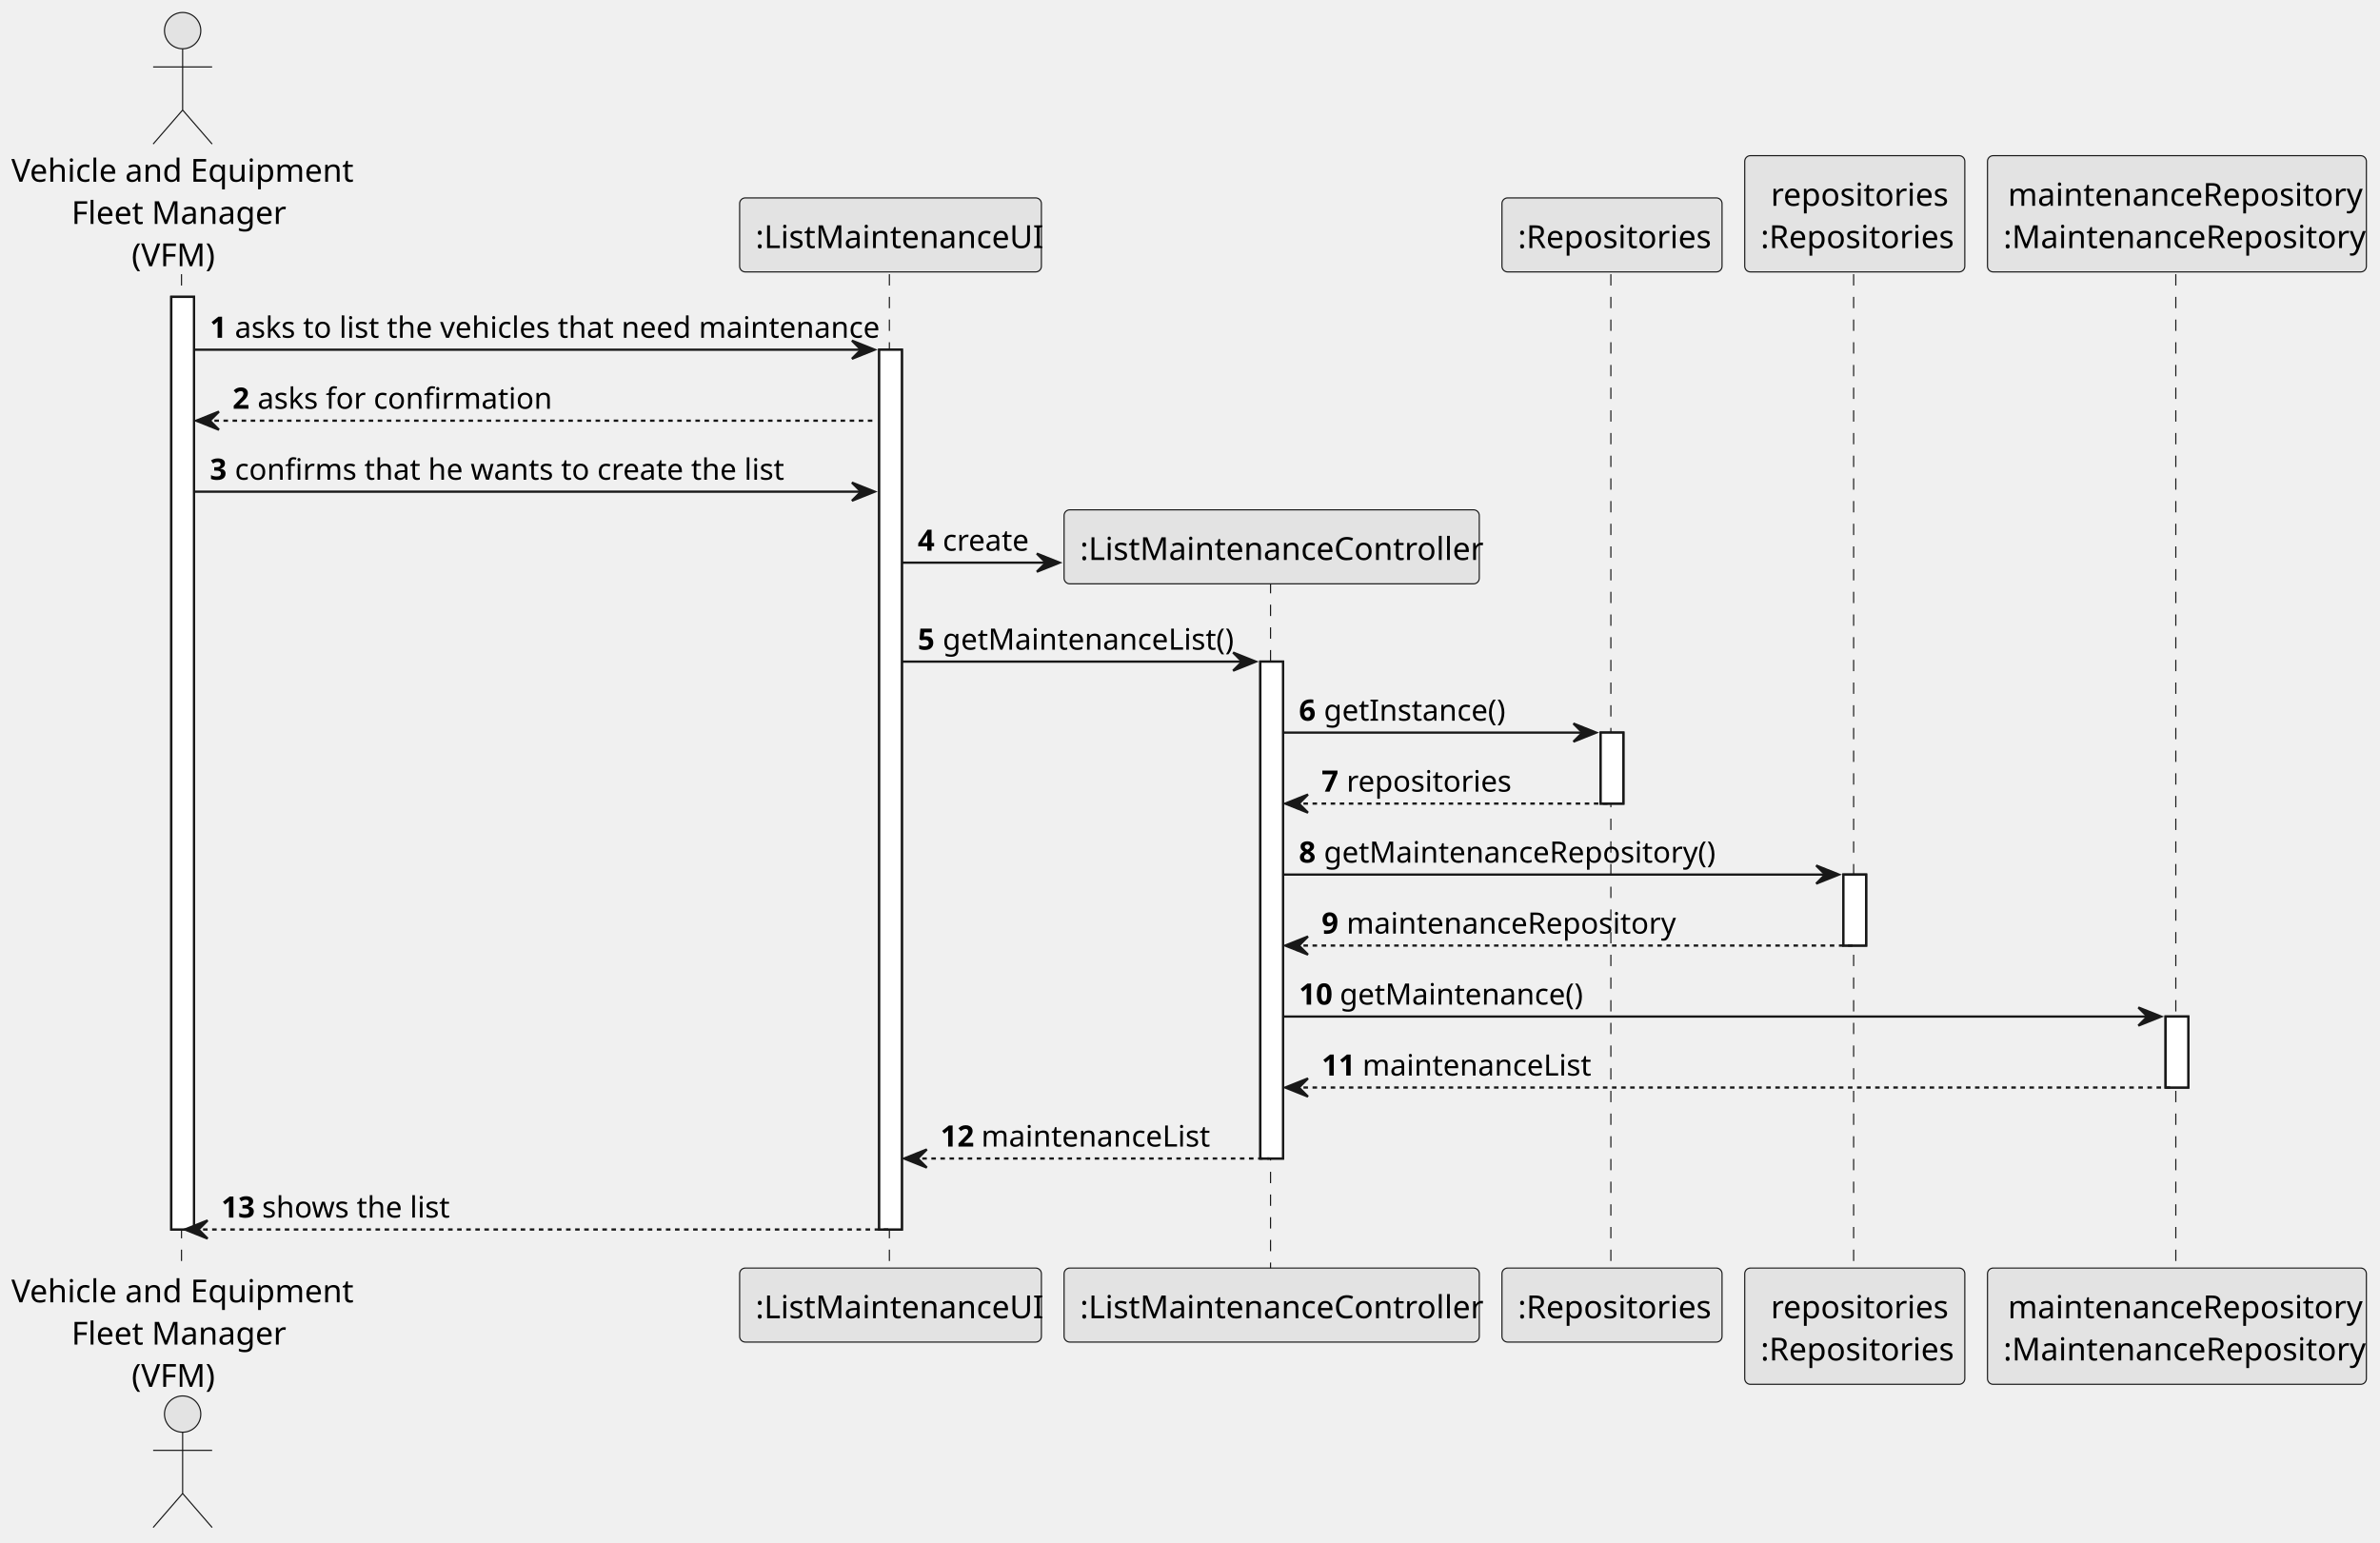
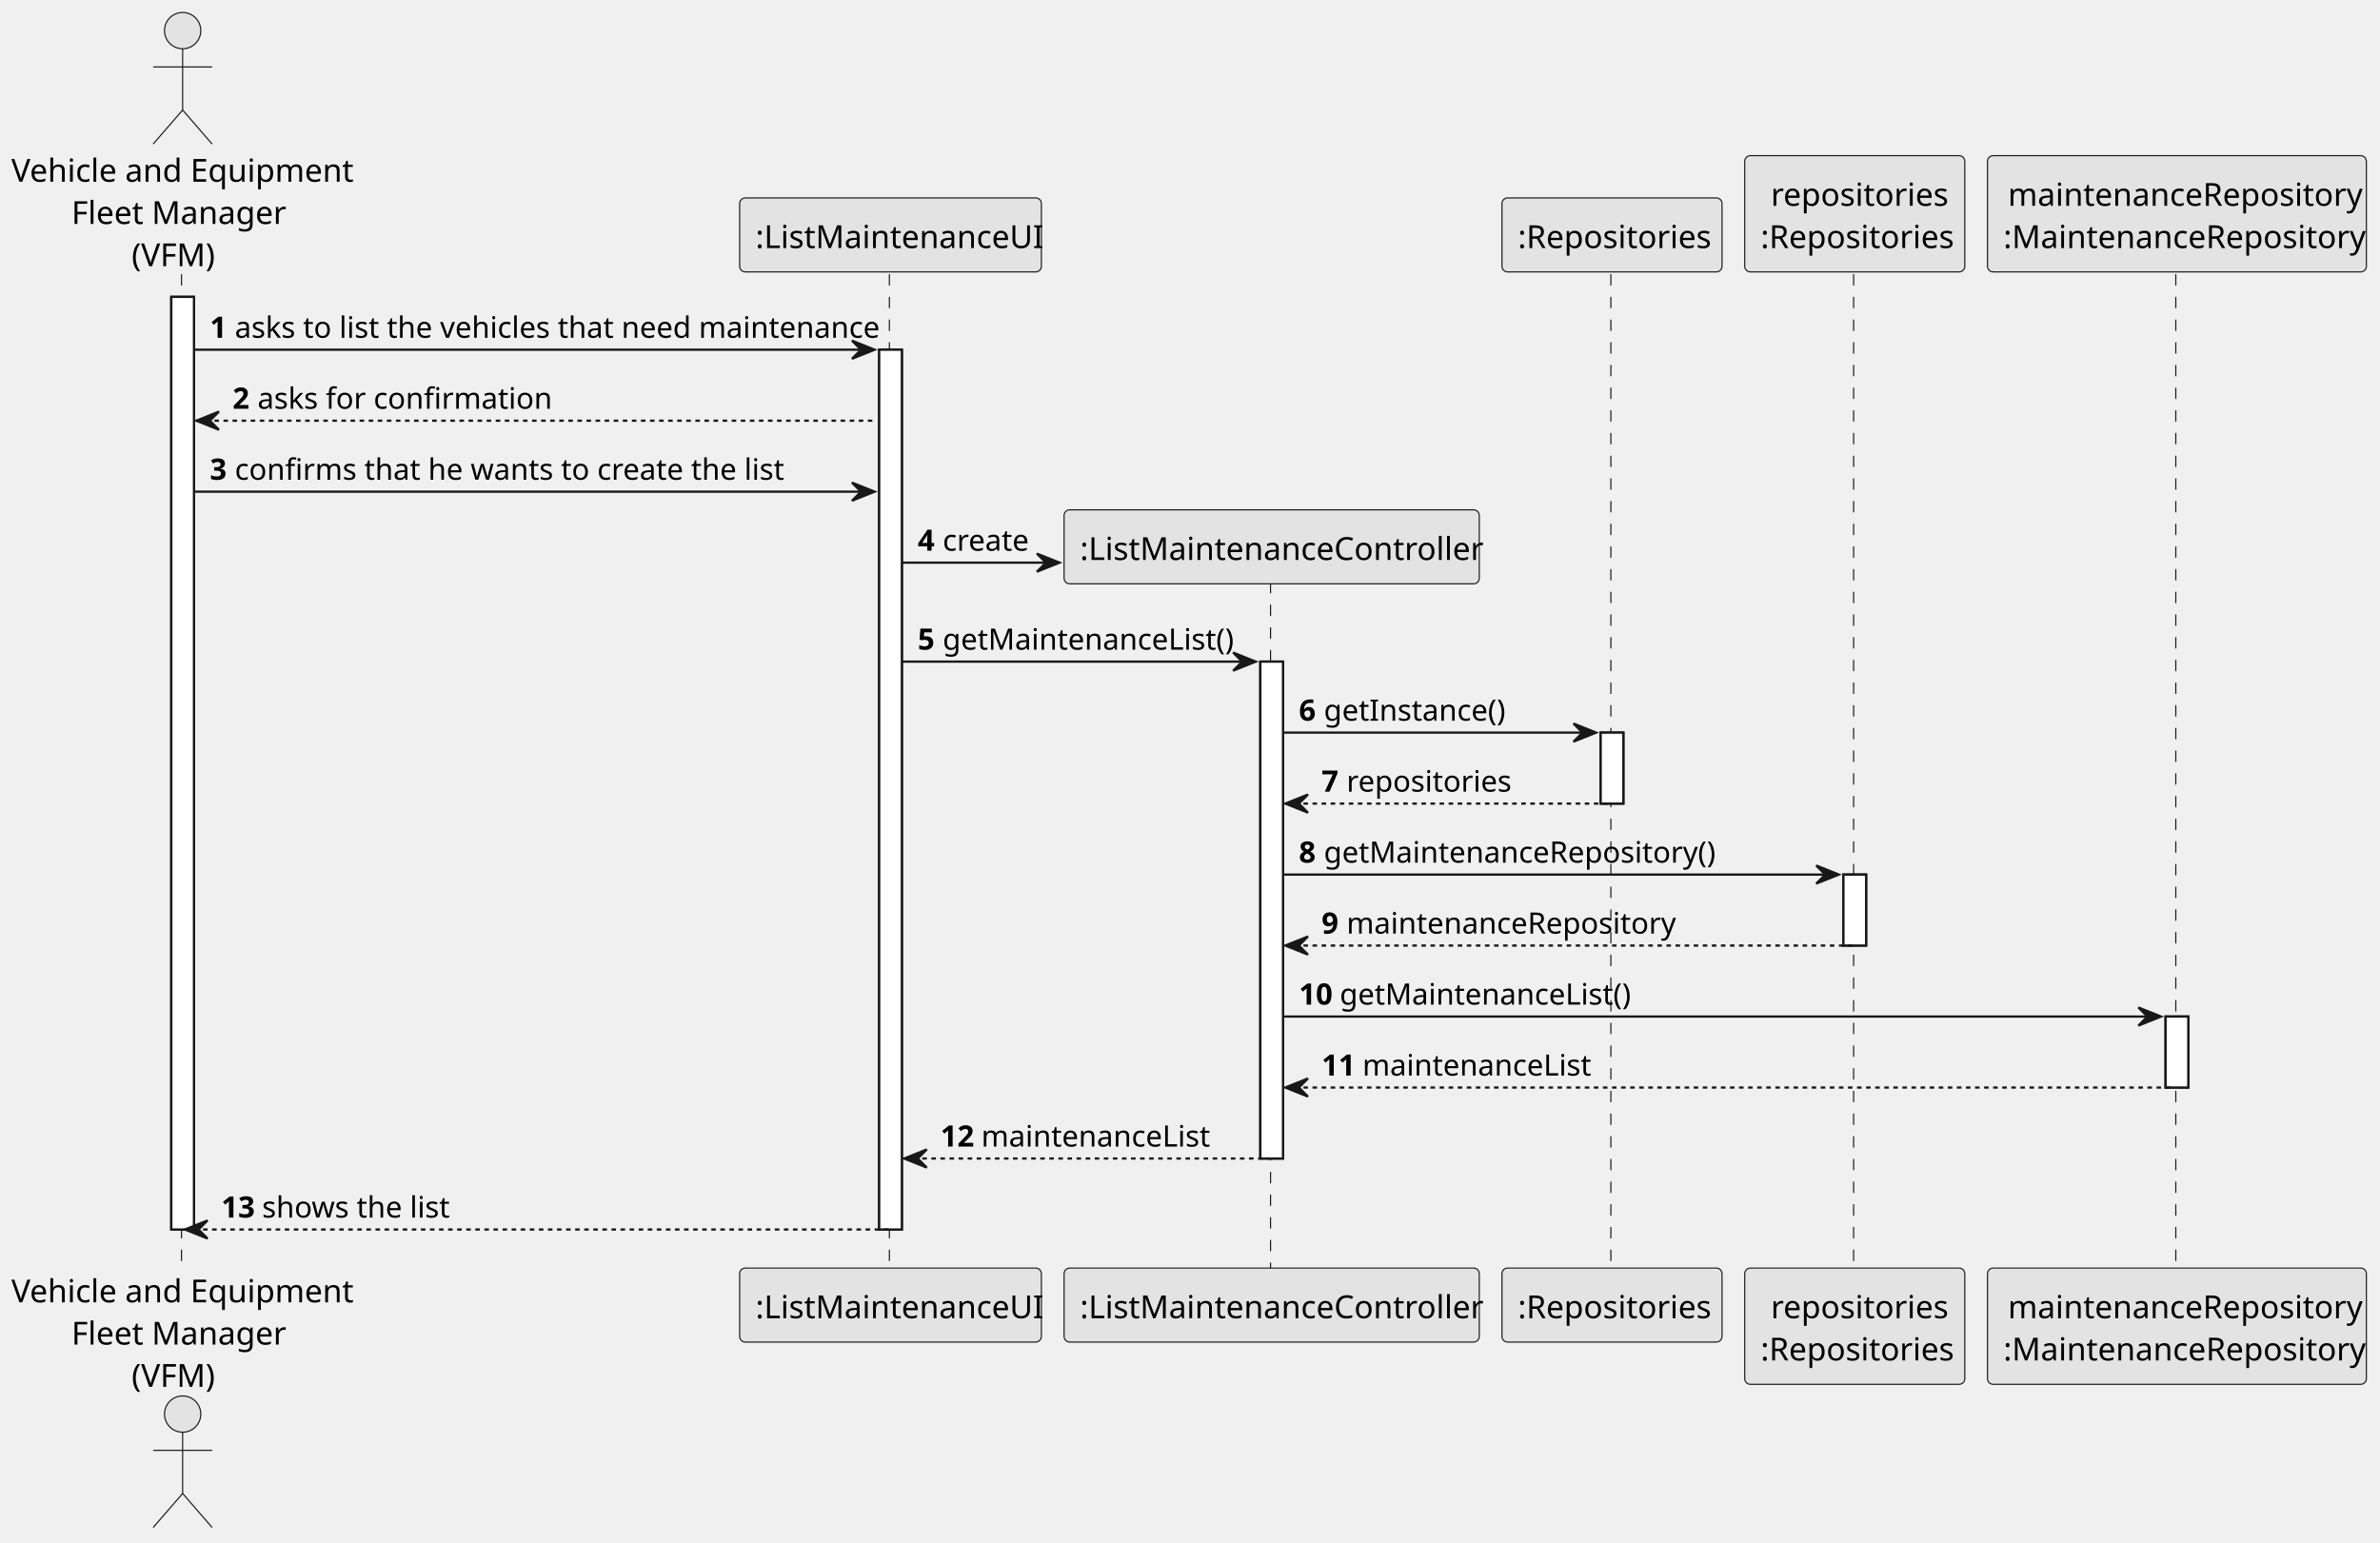
<svg xmlns="http://www.w3.org/2000/svg" contentStyleType="text/css" height="680px" preserveAspectRatio="none" style="width:1049px;height:680px;background:#FFFFFF;" version="1.1" viewBox="0 0 1049 680" width="1049px" zoomAndPan="magnify">
  <defs />
  <g>
    <rect fill="#FFFFFF" height="411.113" style="stroke:#181818;stroke-width:1.0;" width="10" x="75.5" y="130.863" />
    <rect fill="#FFFFFF" height="387.822" style="stroke:#181818;stroke-width:1.0;" width="10" x="387.5" y="154.154" />
    <rect fill="#FFFFFF" height="219.037" style="stroke:#181818;stroke-width:1.0;" width="10" x="555.5" y="291.648" />
    <rect fill="#FFFFFF" height="31.291" style="stroke:#181818;stroke-width:1.0;" width="10" x="705.5" y="322.94" />
    <rect fill="#FFFFFF" height="31.291" style="stroke:#181818;stroke-width:1.0;" width="10" x="812.5" y="385.522" />
    <rect fill="#FFFFFF" height="31.291" style="stroke:#181818;stroke-width:1.0;" width="10" x="954.5" y="448.103" />
    <line style="stroke:#181818;stroke-width:0.5;stroke-dasharray:5.0,5.0;" x1="80" x2="80" y1="120.863" y2="559.977" />
    <line style="stroke:#181818;stroke-width:0.5;stroke-dasharray:5.0,5.0;" x1="392" x2="392" y1="120.863" y2="559.977" />
    <line style="stroke:#181818;stroke-width:0.5;stroke-dasharray:5.0,5.0;" x1="560" x2="560" y1="256.547" y2="559.977" />
    <line style="stroke:#181818;stroke-width:0.5;stroke-dasharray:5.0,5.0;" x1="710" x2="710" y1="120.863" y2="559.977" />
    <line style="stroke:#181818;stroke-width:0.5;stroke-dasharray:5.0,5.0;" x1="817" x2="817" y1="120.863" y2="559.977" />
    <line style="stroke:#181818;stroke-width:0.5;stroke-dasharray:5.0,5.0;" x1="959" x2="959" y1="120.863" y2="559.977" />
    <text fill="#000000" font-family="sans-serif" font-size="14" lengthAdjust="spacing" textLength="145" x="5" y="80.107">Vehicle and Equipment</text>
    <text fill="#000000" font-family="sans-serif" font-size="14" lengthAdjust="spacing" textLength="92" x="31.5" y="98.728">Fleet Manager</text>
    <text fill="#000000" font-family="sans-serif" font-size="14" lengthAdjust="spacing" textLength="39" x="58" y="117.35">(VFM)</text>
    <ellipse cx="80.5" cy="13.5" fill="#E3E3E3" rx="8" ry="8" style="stroke:#181818;stroke-width:0.5;" />
    <path d="M80.5,21.5 L80.5,48.5 M67.5,29.5 L93.5,29.5 M80.5,48.5 L67.5,63.5 M80.5,48.5 L93.5,63.5 " fill="none" style="stroke:#181818;stroke-width:0.5;" />
    <text fill="#000000" font-family="sans-serif" font-size="14" lengthAdjust="spacing" textLength="145" x="5" y="574.084">Vehicle and Equipment</text>
    <text fill="#000000" font-family="sans-serif" font-size="14" lengthAdjust="spacing" textLength="92" x="31.5" y="592.705">Fleet Manager</text>
    <text fill="#000000" font-family="sans-serif" font-size="14" lengthAdjust="spacing" textLength="39" x="58" y="611.326">(VFM)</text>
    <ellipse cx="80.5" cy="623.34" fill="#E3E3E3" rx="8" ry="8" style="stroke:#181818;stroke-width:0.5;" />
    <path d="M80.5,631.34 L80.5,658.34 M67.5,639.34 L93.5,639.34 M80.5,658.34 L67.5,673.34 M80.5,658.34 L93.5,673.34 " fill="none" style="stroke:#181818;stroke-width:0.5;" />
    <rect fill="#E3E3E3" height="32.621" rx="2.5" ry="2.5" style="stroke:#181818;stroke-width:0.5;" width="133" x="326" y="87.242" />
    <text fill="#000000" font-family="sans-serif" font-size="14" lengthAdjust="spacing" textLength="119" x="333" y="109.35">:ListMaintenanceUI</text>
    <rect fill="#E3E3E3" height="32.621" rx="2.5" ry="2.5" style="stroke:#181818;stroke-width:0.5;" width="133" x="326" y="558.977" />
    <text fill="#000000" font-family="sans-serif" font-size="14" lengthAdjust="spacing" textLength="119" x="333" y="581.084">:ListMaintenanceUI</text>
    <rect fill="#E3E3E3" height="32.621" rx="2.5" ry="2.5" style="stroke:#181818;stroke-width:0.5;" width="183" x="469" y="558.977" />
    <text fill="#000000" font-family="sans-serif" font-size="14" lengthAdjust="spacing" textLength="169" x="476" y="581.084">:ListMaintenanceController</text>
    <rect fill="#E3E3E3" height="32.621" rx="2.5" ry="2.5" style="stroke:#181818;stroke-width:0.5;" width="97" x="662" y="87.242" />
    <text fill="#000000" font-family="sans-serif" font-size="14" lengthAdjust="spacing" textLength="83" x="669" y="109.35">:Repositories</text>
    <rect fill="#E3E3E3" height="32.621" rx="2.5" ry="2.5" style="stroke:#181818;stroke-width:0.5;" width="97" x="662" y="558.977" />
    <text fill="#000000" font-family="sans-serif" font-size="14" lengthAdjust="spacing" textLength="83" x="669" y="581.084">:Repositories</text>
    <rect fill="#E3E3E3" height="51.242" rx="2.5" ry="2.5" style="stroke:#181818;stroke-width:0.5;" width="97" x="769" y="68.621" />
    <text fill="#000000" font-family="sans-serif" font-size="14" lengthAdjust="spacing" textLength="74" x="780.5" y="90.728">repositories</text>
    <text fill="#000000" font-family="sans-serif" font-size="14" lengthAdjust="spacing" textLength="83" x="776" y="109.35">:Repositories</text>
    <rect fill="#E3E3E3" height="51.242" rx="2.5" ry="2.5" style="stroke:#181818;stroke-width:0.5;" width="97" x="769" y="558.977" />
    <text fill="#000000" font-family="sans-serif" font-size="14" lengthAdjust="spacing" textLength="74" x="780.5" y="581.084">repositories</text>
    <text fill="#000000" font-family="sans-serif" font-size="14" lengthAdjust="spacing" textLength="83" x="776" y="599.705">:Repositories</text>
    <rect fill="#E3E3E3" height="51.242" rx="2.5" ry="2.5" style="stroke:#181818;stroke-width:0.5;" width="167" x="876" y="68.621" />
    <text fill="#000000" font-family="sans-serif" font-size="14" lengthAdjust="spacing" textLength="149" x="885" y="90.728">maintenanceRepository</text>
    <text fill="#000000" font-family="sans-serif" font-size="14" lengthAdjust="spacing" textLength="153" x="883" y="109.35">:MaintenanceRepository</text>
    <rect fill="#E3E3E3" height="51.242" rx="2.5" ry="2.5" style="stroke:#181818;stroke-width:0.5;" width="167" x="876" y="558.977" />
    <text fill="#000000" font-family="sans-serif" font-size="14" lengthAdjust="spacing" textLength="149" x="885" y="581.084">maintenanceRepository</text>
    <text fill="#000000" font-family="sans-serif" font-size="14" lengthAdjust="spacing" textLength="153" x="883" y="599.705">:MaintenanceRepository</text>
    <rect fill="#FFFFFF" height="411.113" style="stroke:#181818;stroke-width:1.0;" width="10" x="75.5" y="130.863" />
    <rect fill="#FFFFFF" height="387.822" style="stroke:#181818;stroke-width:1.0;" width="10" x="387.5" y="154.154" />
    <rect fill="#FFFFFF" height="219.037" style="stroke:#181818;stroke-width:1.0;" width="10" x="555.5" y="291.648" />
    <rect fill="#FFFFFF" height="31.291" style="stroke:#181818;stroke-width:1.0;" width="10" x="705.5" y="322.94" />
    <rect fill="#FFFFFF" height="31.291" style="stroke:#181818;stroke-width:1.0;" width="10" x="812.5" y="385.522" />
    <rect fill="#FFFFFF" height="31.291" style="stroke:#181818;stroke-width:1.0;" width="10" x="954.5" y="448.103" />
    <polygon fill="#181818" points="375.5,150.154,385.5,154.154,375.5,158.154,379.5,154.154" style="stroke:#181818;stroke-width:1.0;" />
    <line style="stroke:#181818;stroke-width:1.0;" x1="85.5" x2="381.5" y1="154.154" y2="154.154" />
    <text fill="#000000" font-family="sans-serif" font-size="13" font-weight="bold" lengthAdjust="spacing" textLength="7" x="92.5" y="148.892">1</text>
    <text fill="#000000" font-family="sans-serif" font-size="13" lengthAdjust="spacing" textLength="272" x="103.5" y="148.892">asks to list the vehicles that need maintenance</text>
    <polygon fill="#181818" points="96.5,181.445,86.5,185.445,96.5,189.445,92.5,185.445" style="stroke:#181818;stroke-width:1.0;" />
    <line style="stroke:#181818;stroke-width:1.0;stroke-dasharray:2.0,2.0;" x1="90.5" x2="386.5" y1="185.445" y2="185.445" />
    <text fill="#000000" font-family="sans-serif" font-size="13" font-weight="bold" lengthAdjust="spacing" textLength="7" x="102.5" y="180.183">2</text>
    <text fill="#000000" font-family="sans-serif" font-size="13" lengthAdjust="spacing" textLength="120" x="113.5" y="180.183">asks for confirmation</text>
    <polygon fill="#181818" points="375.5,212.736,385.5,216.736,375.5,220.736,379.5,216.736" style="stroke:#181818;stroke-width:1.0;" />
    <line style="stroke:#181818;stroke-width:1.0;" x1="85.5" x2="381.5" y1="216.736" y2="216.736" />
    <text fill="#000000" font-family="sans-serif" font-size="13" font-weight="bold" lengthAdjust="spacing" textLength="7" x="92.5" y="211.474">3</text>
    <text fill="#000000" font-family="sans-serif" font-size="13" lengthAdjust="spacing" textLength="229" x="103.5" y="211.474">confirms that he wants to create the list</text>
    <polygon fill="#181818" points="457,244.027,467,248.027,457,252.027,461,248.027" style="stroke:#181818;stroke-width:1.0;" />
    <line style="stroke:#181818;stroke-width:1.0;" x1="397.5" x2="463" y1="248.027" y2="248.027" />
    <text fill="#000000" font-family="sans-serif" font-size="13" font-weight="bold" lengthAdjust="spacing" textLength="7" x="404.5" y="242.765">4</text>
    <text fill="#000000" font-family="sans-serif" font-size="13" lengthAdjust="spacing" textLength="36" x="415.5" y="242.765">create</text>
    <rect fill="#E3E3E3" height="32.621" rx="2.5" ry="2.5" style="stroke:#181818;stroke-width:0.5;" width="183" x="469" y="224.736" />
    <text fill="#000000" font-family="sans-serif" font-size="14" lengthAdjust="spacing" textLength="169" x="476" y="246.844">:ListMaintenanceController</text>
    <polygon fill="#181818" points="543.5,287.648,553.5,291.648,543.5,295.648,547.5,291.648" style="stroke:#181818;stroke-width:1.0;" />
    <line style="stroke:#181818;stroke-width:1.0;" x1="397.5" x2="549.5" y1="291.648" y2="291.648" />
    <text fill="#000000" font-family="sans-serif" font-size="13" font-weight="bold" lengthAdjust="spacing" textLength="7" x="404.5" y="286.386">5</text>
    <text fill="#000000" font-family="sans-serif" font-size="13" lengthAdjust="spacing" textLength="121" x="415.5" y="286.386">getMaintenanceList()</text>
    <polygon fill="#181818" points="693.5,318.94,703.5,322.94,693.5,326.94,697.5,322.94" style="stroke:#181818;stroke-width:1.0;" />
    <line style="stroke:#181818;stroke-width:1.0;" x1="565.5" x2="699.5" y1="322.94" y2="322.94" />
    <text fill="#000000" font-family="sans-serif" font-size="13" font-weight="bold" lengthAdjust="spacing" textLength="7" x="572.5" y="317.677">6</text>
    <text fill="#000000" font-family="sans-serif" font-size="13" lengthAdjust="spacing" textLength="75" x="583.5" y="317.677">getInstance()</text>
    <polygon fill="#181818" points="576.5,350.231,566.5,354.231,576.5,358.231,572.5,354.231" style="stroke:#181818;stroke-width:1.0;" />
    <line style="stroke:#181818;stroke-width:1.0;stroke-dasharray:2.0,2.0;" x1="570.5" x2="709.5" y1="354.231" y2="354.231" />
    <text fill="#000000" font-family="sans-serif" font-size="13" font-weight="bold" lengthAdjust="spacing" textLength="7" x="582.5" y="348.968">7</text>
    <text fill="#000000" font-family="sans-serif" font-size="13" lengthAdjust="spacing" textLength="67" x="593.5" y="348.968">repositories</text>
    <polygon fill="#181818" points="800.5,381.522,810.5,385.522,800.5,389.522,804.5,385.522" style="stroke:#181818;stroke-width:1.0;" />
    <line style="stroke:#181818;stroke-width:1.0;" x1="565.5" x2="806.5" y1="385.522" y2="385.522" />
    <text fill="#000000" font-family="sans-serif" font-size="13" font-weight="bold" lengthAdjust="spacing" textLength="7" x="572.5" y="380.259">8</text>
    <text fill="#000000" font-family="sans-serif" font-size="13" lengthAdjust="spacing" textLength="162" x="583.5" y="380.259">getMaintenanceRepository()</text>
    <polygon fill="#181818" points="576.5,412.812,566.5,416.812,576.5,420.812,572.5,416.812" style="stroke:#181818;stroke-width:1.0;" />
    <line style="stroke:#181818;stroke-width:1.0;stroke-dasharray:2.0,2.0;" x1="570.5" x2="816.5" y1="416.812" y2="416.812" />
    <text fill="#000000" font-family="sans-serif" font-size="13" font-weight="bold" lengthAdjust="spacing" textLength="7" x="582.5" y="411.55">9</text>
    <text fill="#000000" font-family="sans-serif" font-size="13" lengthAdjust="spacing" textLength="136" x="593.5" y="411.55">maintenanceRepository</text>
    <polygon fill="#181818" points="942.5,444.103,952.5,448.103,942.5,452.103,946.5,448.103" style="stroke:#181818;stroke-width:1.0;" />
    <line style="stroke:#181818;stroke-width:1.0;" x1="565.5" x2="948.5" y1="448.103" y2="448.103" />
    <text fill="#000000" font-family="sans-serif" font-size="13" font-weight="bold" lengthAdjust="spacing" textLength="14" x="572.5" y="442.841">10</text>
-     <text fill="#000000" font-family="sans-serif" font-size="13" lengthAdjust="spacing" textLength="100" x="590.5" y="442.841">getMaintenance()</text>
+     <text fill="#000000" font-family="sans-serif" font-size="13" lengthAdjust="spacing" textLength="121" x="590.5" y="442.841">getMaintenanceList()</text>
    <polygon fill="#181818" points="576.5,475.394,566.5,479.394,576.5,483.394,572.5,479.394" style="stroke:#181818;stroke-width:1.0;" />
    <line style="stroke:#181818;stroke-width:1.0;stroke-dasharray:2.0,2.0;" x1="570.5" x2="958.5" y1="479.394" y2="479.394" />
    <text fill="#000000" font-family="sans-serif" font-size="13" font-weight="bold" lengthAdjust="spacing" textLength="14" x="582.5" y="474.132">11</text>
    <text fill="#000000" font-family="sans-serif" font-size="13" lengthAdjust="spacing" textLength="95" x="600.5" y="474.132">maintenanceList</text>
    <polygon fill="#181818" points="408.5,506.685,398.5,510.685,408.5,514.686,404.5,510.685" style="stroke:#181818;stroke-width:1.0;" />
    <line style="stroke:#181818;stroke-width:1.0;stroke-dasharray:2.0,2.0;" x1="402.5" x2="559.5" y1="510.685" y2="510.685" />
    <text fill="#000000" font-family="sans-serif" font-size="13" font-weight="bold" lengthAdjust="spacing" textLength="14" x="414.5" y="505.423">12</text>
    <text fill="#000000" font-family="sans-serif" font-size="13" lengthAdjust="spacing" textLength="95" x="432.5" y="505.423">maintenanceList</text>
    <polygon fill="#181818" points="91.5,537.977,81.5,541.977,91.5,545.977,87.5,541.977" style="stroke:#181818;stroke-width:1.0;" />
    <line style="stroke:#181818;stroke-width:1.0;stroke-dasharray:2.0,2.0;" x1="85.5" x2="391.5" y1="541.977" y2="541.977" />
    <text fill="#000000" font-family="sans-serif" font-size="13" font-weight="bold" lengthAdjust="spacing" textLength="14" x="97.5" y="536.714">13</text>
    <text fill="#000000" font-family="sans-serif" font-size="13" lengthAdjust="spacing" textLength="80" x="115.5" y="536.714">shows the list</text>
  </g>
</svg>
